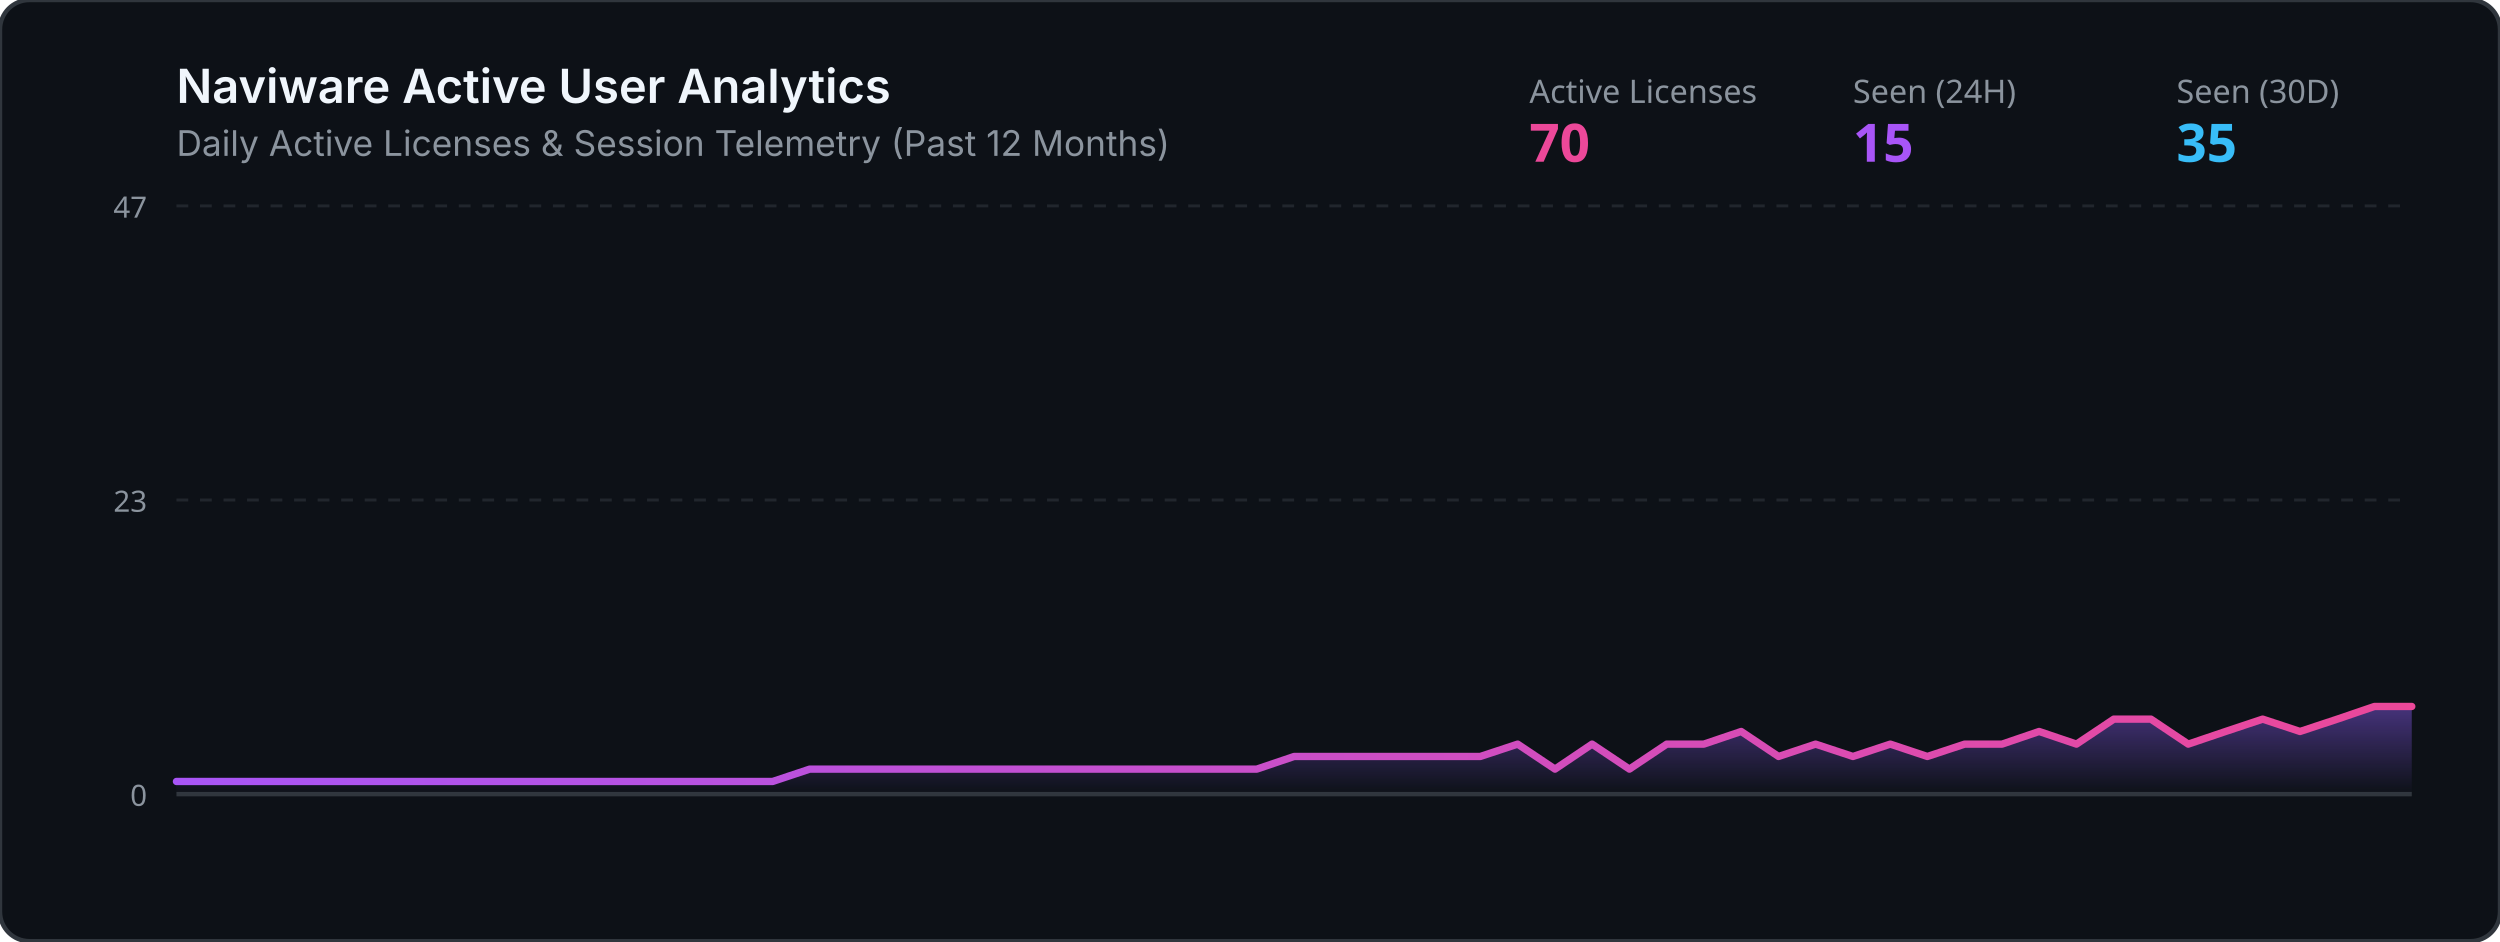
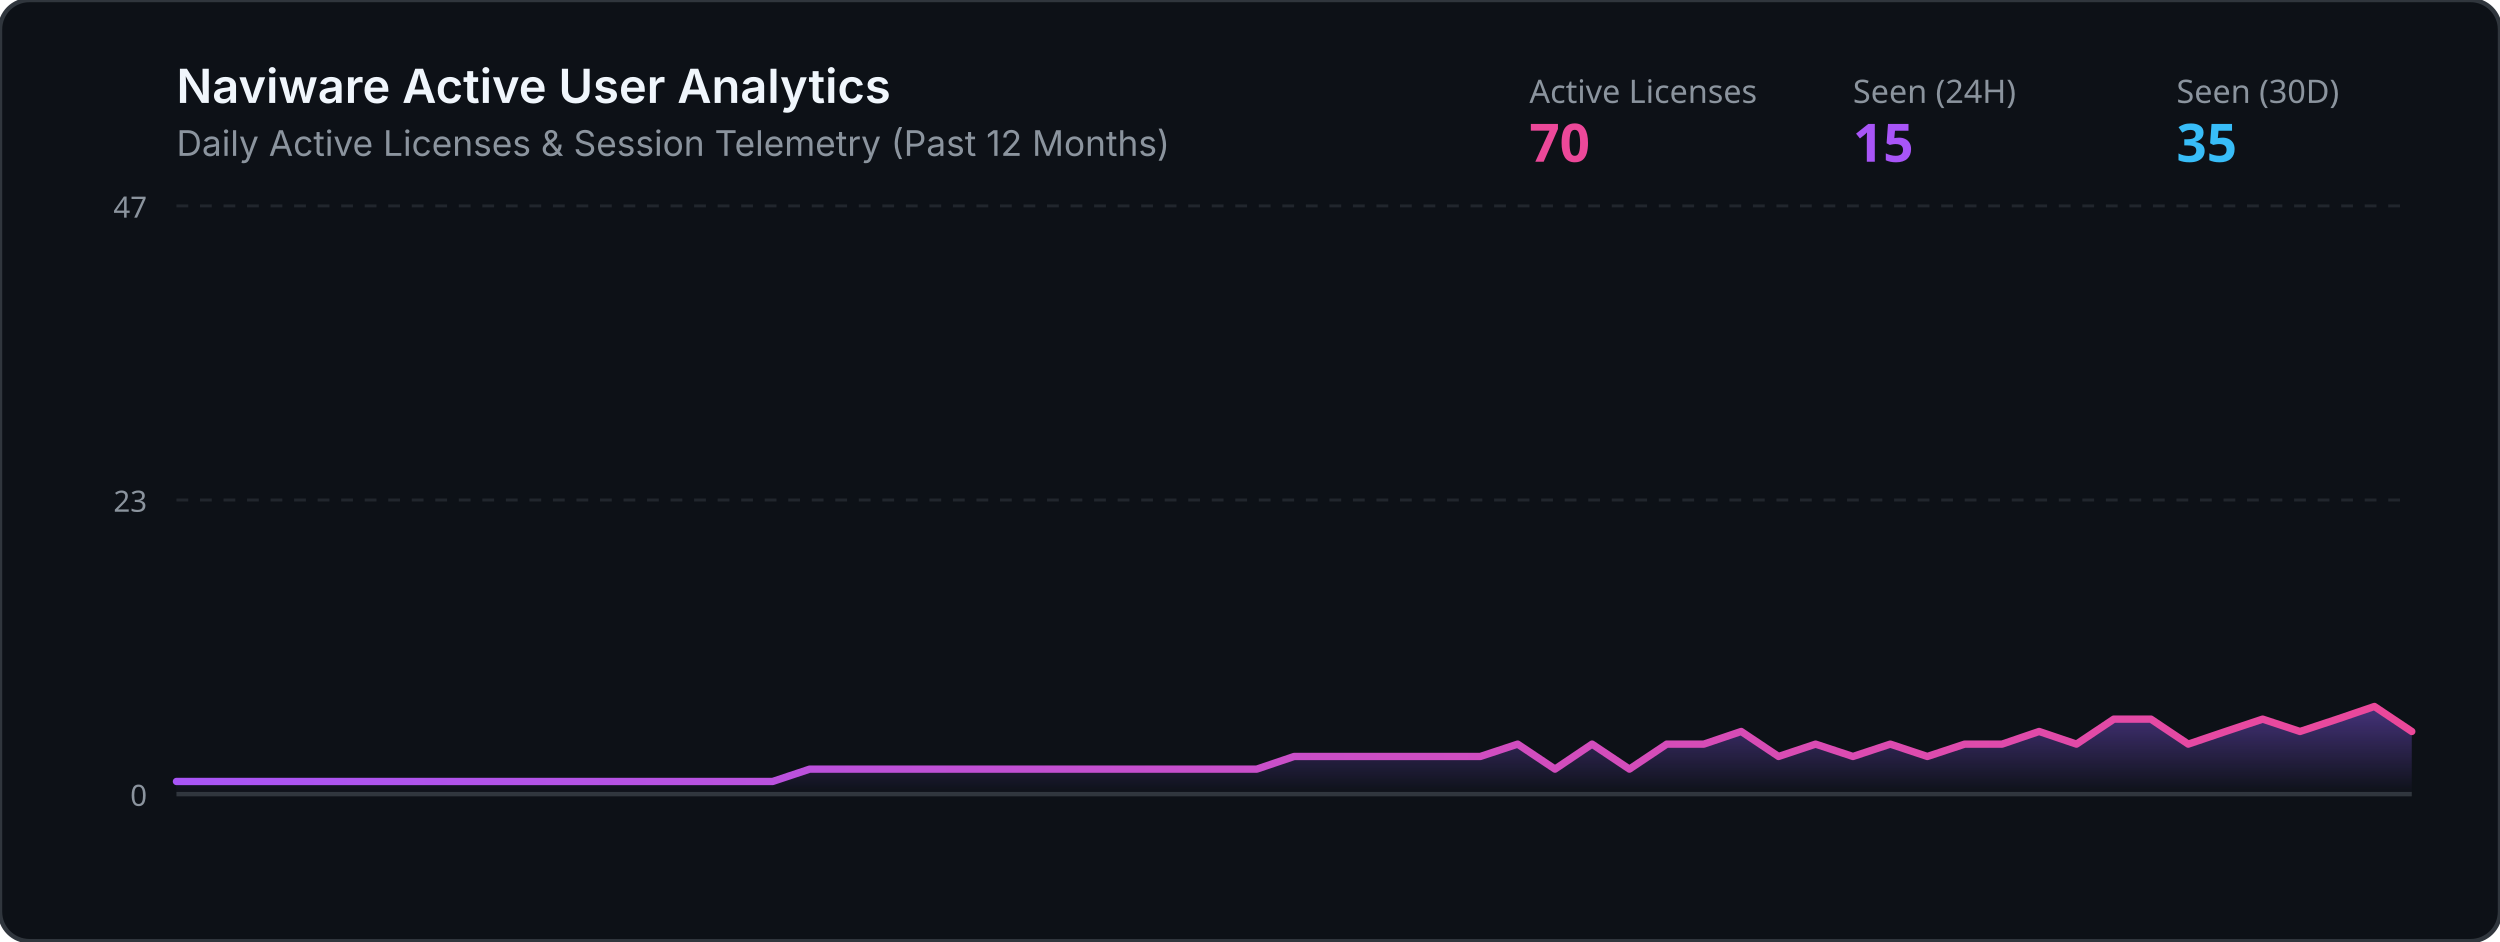
<svg xmlns="http://www.w3.org/2000/svg" viewBox="0 0 850 320" width="100%" height="320">
  <defs>
    <linearGradient id="grad" x1="0%" y1="0%" x2="0%" y2="100%">
      <stop offset="0%" stop-color="#8b5cf6" stop-opacity="0.45" />
      <stop offset="100%" stop-color="#8b5cf6" stop-opacity="0.0" />
    </linearGradient>
    <linearGradient id="lineGrad" x1="0%" y1="0%" x2="100%" y2="0%">
      <stop offset="0%" stop-color="#a855f7" />
      <stop offset="100%" stop-color="#ec4899" />
    </linearGradient>
  </defs>
  <rect width="850" height="320" rx="10" fill="#0d1117" stroke="#30363d" stroke-width="1.5" />
  <text x="60" y="35" fill="#f0f6fc" font-family="-apple-system,BlinkMacSystemFont,Segoe UI,sans-serif" font-size="16" font-weight="600">Naviware Active User Analytics</text>
  <text x="60" y="53" fill="#8b949e" font-family="-apple-system,BlinkMacSystemFont,Segoe UI,sans-serif" font-size="12">Daily Active Licenses &amp; Session Telemetry (Past 12 Months)</text>
  <text x="520" y="35" fill="#8b949e" font-family="sans-serif" font-size="11">Active Licenses</text>
  <text x="520" y="55" fill="#ec4899" font-family="sans-serif" font-size="18" font-weight="bold">70</text>
  <text x="630" y="35" fill="#8b949e" font-family="sans-serif" font-size="11">Seen (24H)</text>
  <text x="630" y="55" fill="#a855f7" font-family="sans-serif" font-size="18" font-weight="bold">15</text>
  <text x="740" y="35" fill="#8b949e" font-family="sans-serif" font-size="11">Seen (30D)</text>
  <text x="740" y="55" fill="#38bdf8" font-family="sans-serif" font-size="18" font-weight="bold">35</text>
  <line x1="60" y1="70" x2="820" y2="70" stroke="#21262d" stroke-width="1" stroke-dasharray="4" />
  <line x1="60" y1="170.0" x2="820" y2="170.0" stroke="#21262d" stroke-width="1" stroke-dasharray="4" />
  <line x1="60" y1="270" x2="820" y2="270" stroke="#30363d" stroke-width="1.5" />
  <text x="50" y="74" fill="#8b949e" font-family="sans-serif" font-size="10" text-anchor="end">47</text>
  <text x="50" y="174.0" fill="#8b949e" font-family="sans-serif" font-size="10" text-anchor="end">23</text>
  <text x="50" y="274" fill="#8b949e" font-family="sans-serif" font-size="10" text-anchor="end">0</text>
-   <polygon points="60,270 60.0,265.7 72.7,265.7 85.3,265.7 98.0,265.7 110.7,265.7 123.3,265.7 136.0,265.7 148.7,265.7 161.3,265.7 174.0,265.7 186.7,265.7 199.3,265.7 212.0,265.7 224.7,265.7 237.3,265.7 250.0,265.7 262.7,265.7 275.3,261.5 288.0,261.5 300.7,261.5 313.3,261.5 326.0,261.5 338.7,261.5 351.3,261.5 364.0,261.5 376.7,261.5 389.3,261.5 402.0,261.5 414.7,261.5 427.3,261.5 440.0,257.2 452.7,257.2 465.3,257.2 478.0,257.2 490.7,257.2 503.3,257.2 516.0,253.0 528.7,261.5 541.3,253.0 554.0,261.5 566.7,253.0 579.3,253.0 592.0,248.7 604.7,257.2 617.3,253.0 630.0,257.2 642.7,253.0 655.3,257.2 668.0,253.0 680.7,253.0 693.3,248.7 706.0,253.0 718.7,244.5 731.3,244.5 744.0,253.0 756.7,248.7 769.3,244.5 782.0,248.7 794.7,244.5 807.3,240.2 820.0,240.2 820,270" fill="url(#grad)" />
-   <polyline points="60.0,265.7 72.7,265.7 85.3,265.7 98.0,265.7 110.7,265.7 123.3,265.7 136.0,265.7 148.7,265.7 161.3,265.7 174.0,265.7 186.7,265.7 199.3,265.7 212.0,265.7 224.7,265.7 237.3,265.7 250.0,265.7 262.7,265.7 275.3,261.5 288.0,261.5 300.7,261.5 313.3,261.5 326.0,261.5 338.7,261.5 351.3,261.5 364.0,261.5 376.7,261.5 389.3,261.5 402.0,261.5 414.7,261.5 427.3,261.5 440.0,257.2 452.7,257.2 465.3,257.2 478.0,257.2 490.7,257.2 503.3,257.2 516.0,253.0 528.7,261.5 541.3,253.0 554.0,261.5 566.7,253.0 579.3,253.0 592.0,248.7 604.7,257.2 617.3,253.0 630.0,257.2 642.7,253.0 655.3,257.2 668.0,253.0 680.7,253.0 693.3,248.7 706.0,253.0 718.7,244.5 731.3,244.5 744.0,253.0 756.7,248.7 769.3,244.5 782.0,248.7 794.7,244.5 807.3,240.2 820.0,240.2" fill="none" stroke="url(#lineGrad)" stroke-width="2.5" stroke-linecap="round" stroke-linejoin="round" />
+   <polygon points="60,270 60.0,265.7 72.7,265.7 85.3,265.7 98.0,265.7 110.7,265.7 123.3,265.7 136.0,265.7 148.7,265.7 161.3,265.7 174.0,265.7 186.7,265.7 199.3,265.7 212.0,265.7 224.7,265.7 237.3,265.7 250.0,265.7 262.7,265.7 275.3,261.5 288.0,261.5 300.7,261.5 313.3,261.5 326.0,261.5 338.7,261.5 351.3,261.5 364.0,261.5 376.7,261.5 389.3,261.5 402.0,261.5 414.7,261.5 427.3,261.5 440.0,257.2 452.7,257.2 465.3,257.2 478.0,257.2 490.7,257.2 503.3,257.2 516.0,253.0 528.7,261.5 541.3,253.0 554.0,261.5 566.7,253.0 579.3,253.0 592.0,248.7 604.7,257.2 617.3,253.0 630.0,257.2 642.7,253.0 655.3,257.2 668.0,253.0 680.7,253.0 693.3,248.7 706.0,253.0 718.7,244.5 731.3,244.5 744.0,253.0 756.7,248.7 769.3,244.5 782.0,248.7 794.7,244.5 807.3,240.2 820.0,248.7 820,270" fill="url(#grad)" />
+   <polyline points="60.0,265.7 72.7,265.7 85.3,265.7 98.0,265.7 110.7,265.7 123.3,265.7 136.0,265.7 148.7,265.7 161.3,265.7 174.0,265.7 186.7,265.7 199.3,265.7 212.0,265.7 224.7,265.7 237.3,265.7 250.0,265.7 262.7,265.7 275.3,261.5 288.0,261.5 300.7,261.5 313.3,261.5 326.0,261.5 338.7,261.5 351.3,261.5 364.0,261.5 376.7,261.5 389.3,261.5 402.0,261.5 414.7,261.5 427.3,261.5 440.0,257.2 452.7,257.2 465.3,257.2 478.0,257.2 490.7,257.2 503.3,257.2 516.0,253.0 528.7,261.5 541.3,253.0 554.0,261.5 566.7,253.0 579.3,253.0 592.0,248.7 604.7,257.2 617.3,253.0 630.0,257.2 642.7,253.0 655.3,257.2 668.0,253.0 680.7,253.0 693.3,248.7 706.0,253.0 718.7,244.5 731.3,244.5 744.0,253.0 756.7,248.7 769.3,244.5 782.0,248.7 794.7,244.5 807.3,240.2 820.0,248.7" fill="none" stroke="url(#lineGrad)" stroke-width="2.5" stroke-linecap="round" stroke-linejoin="round" />
</svg>
